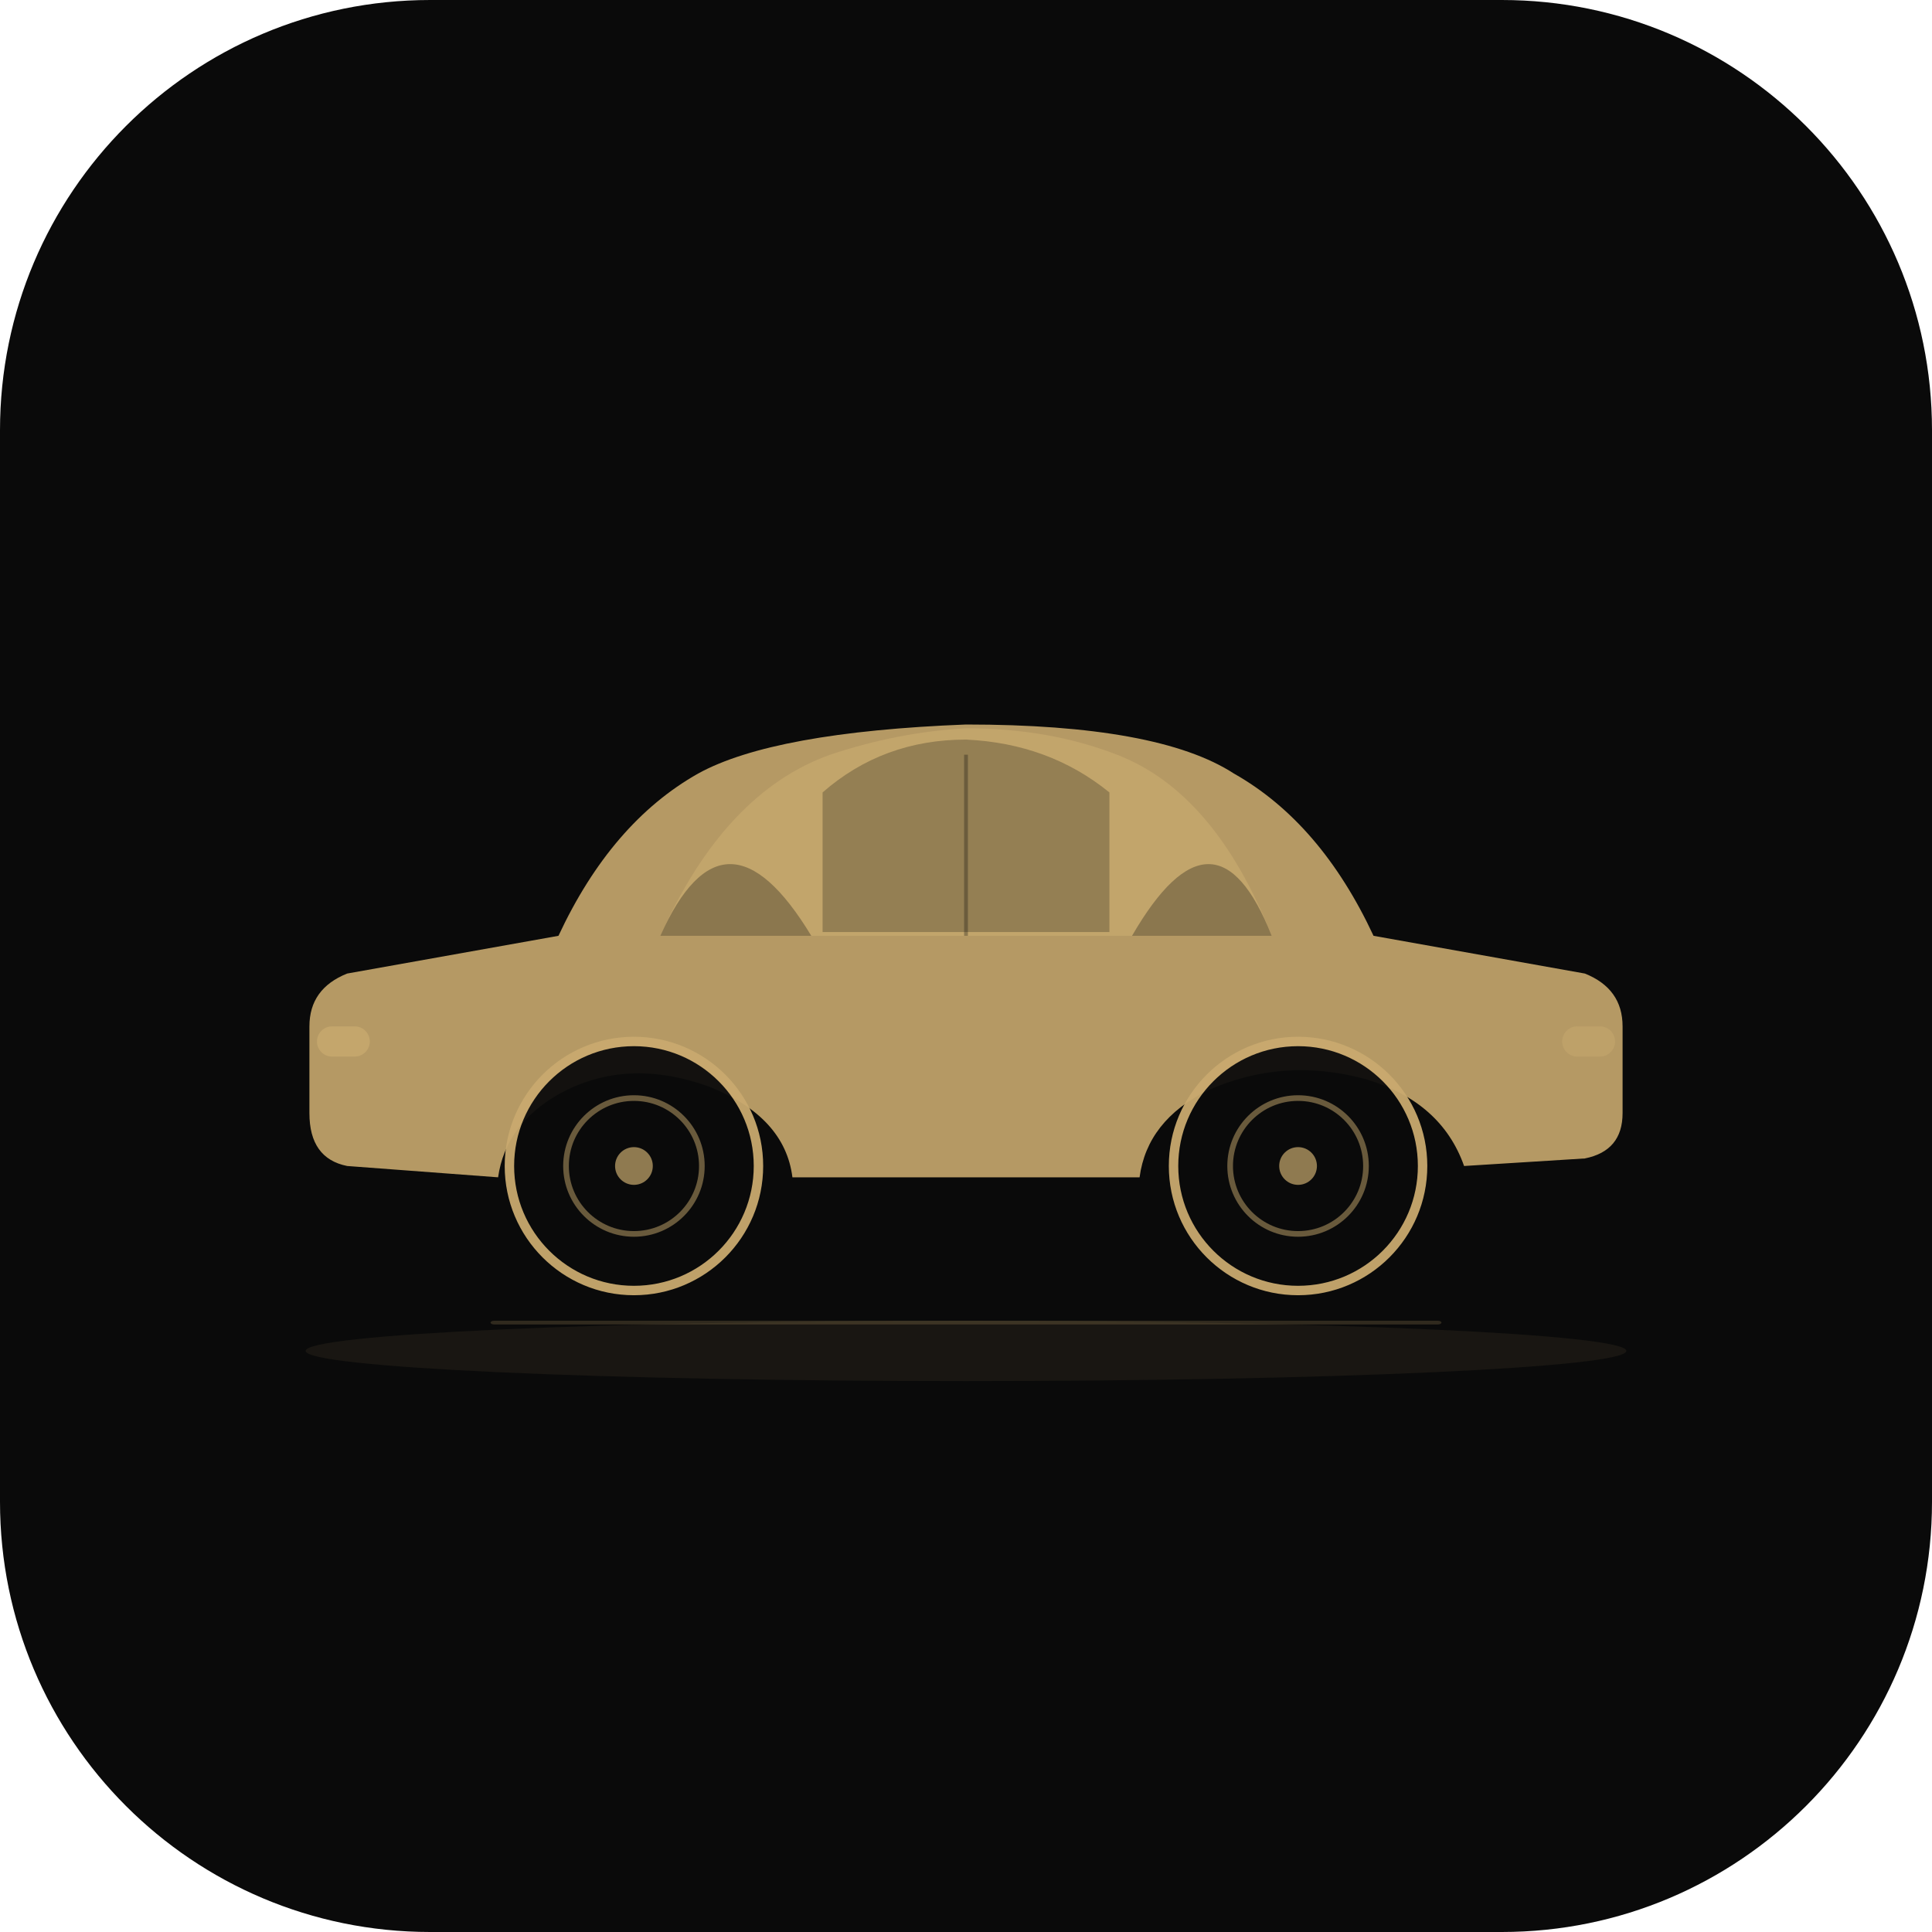
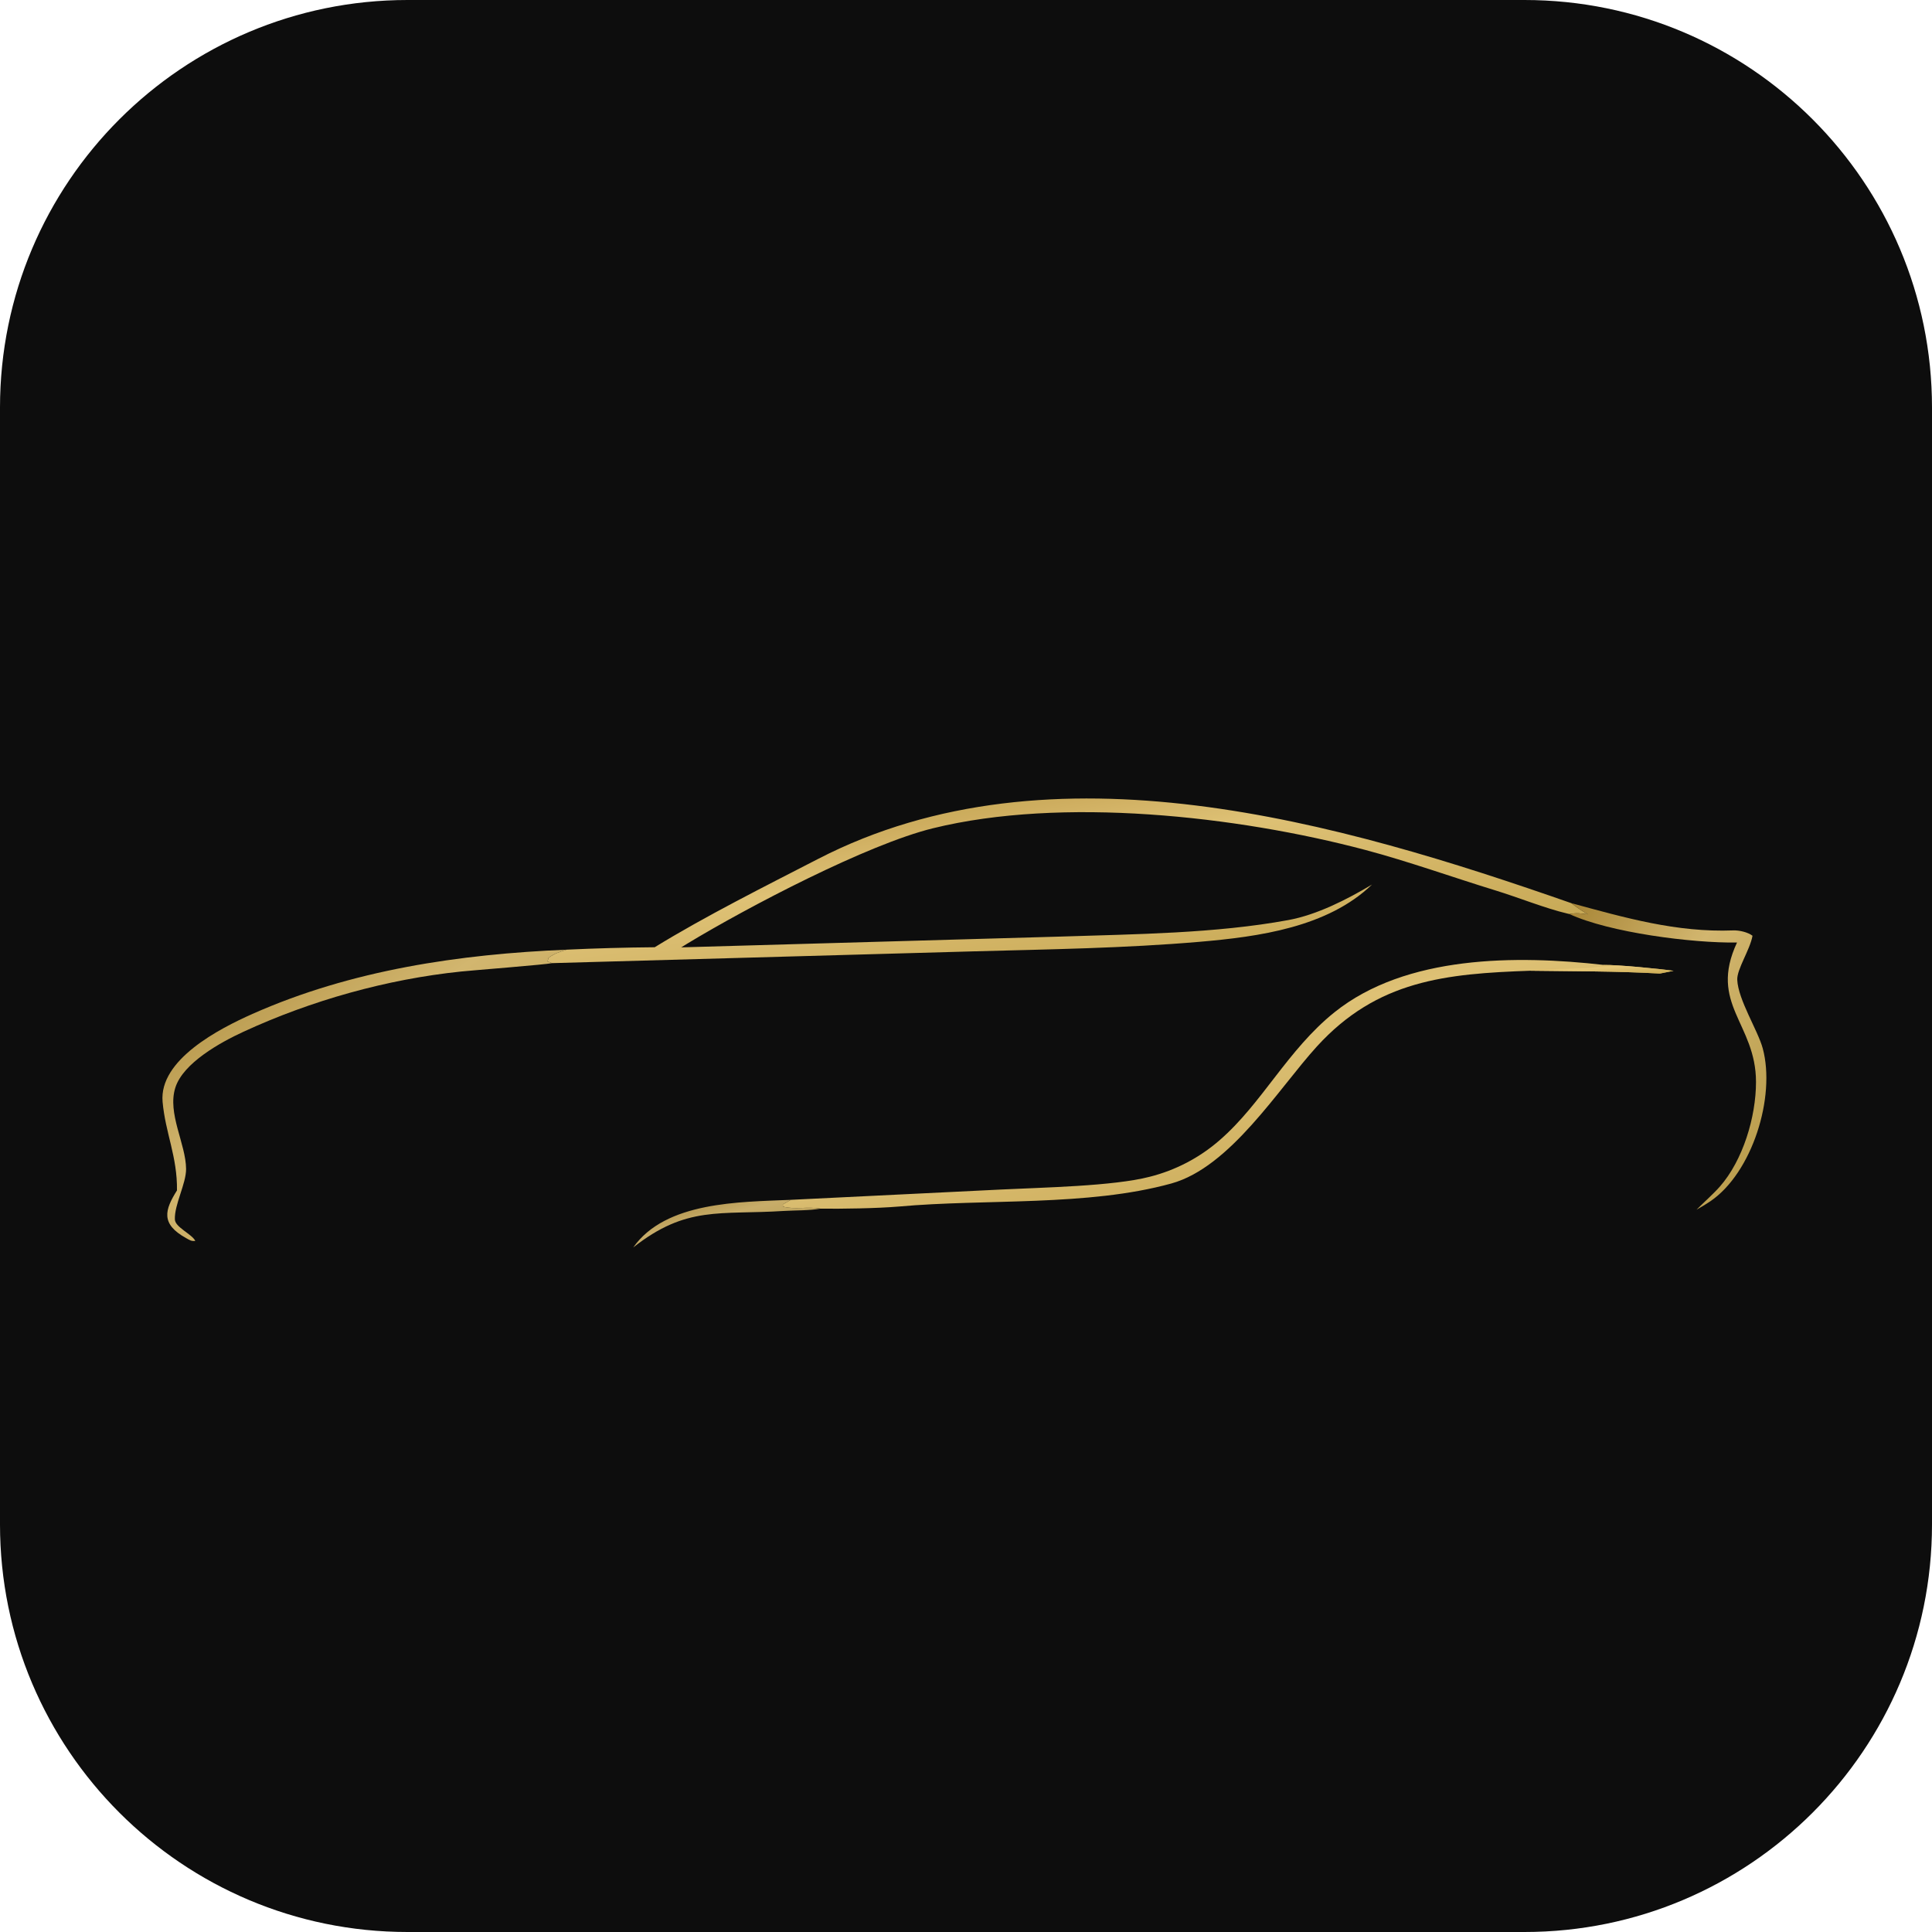
<svg xmlns="http://www.w3.org/2000/svg" viewBox="0 0 512 512" width="512" height="512">
-   <rect width="512" height="512" fill="#0a0a0a" rx="114" />
-   <ellipse cx="256" cy="358" rx="175" ry="8" fill="#c8a96e" opacity="0.08" />
-   <path d="     M 82 295     L 82 272     Q 82 262 92 258     L 148 248     Q 162 218 185 205     Q 205 194 256 192     Q 307 192 327 205     Q 350 218 364 248     L 420 258     Q 430 262 430 272     L 430 295     Q 430 305 420 307     L 388 309     Q 382 292 362 286     Q 340 280 320 289     Q 304 297 302 312     L 210 312     Q 208 296 188 288     Q 166 280 148 290     Q 134 298 132 312     L 92 309     Q 82 307 82 295 Z   " fill="#c8a96e" opacity="0.9" />
-   <path d="     M 175 248     Q 192 210 220 200     Q 238 194 256 193     Q 278 193 296 200     Q 322 210 337 248     Z   " fill="#c8a96e" opacity="0.7" />
-   <path d="     M 300 248 Q 322 210 337 248 Z   " fill="#0a0a0a" opacity="0.3" />
-   <path d="     M 175 248 Q 192 210 215 248 Z   " fill="#0a0a0a" opacity="0.3" />
-   <path d="M 218 247 L 294 247 L 294 210 Q 278 197 256 196 Q 234 196 218 210 Z" fill="#0a0a0a" opacity="0.25" />
-   <circle cx="168" cy="309" r="33" fill="#0a0a0a" stroke="#c8a96e" stroke-width="2.5" opacity="0.95" />
-   <circle cx="168" cy="309" r="18" fill="none" stroke="#c8a96e" stroke-width="1.5" opacity="0.5" />
-   <circle cx="168" cy="309" r="5" fill="#c8a96e" opacity="0.7" />
-   <circle cx="344" cy="309" r="33" fill="#0a0a0a" stroke="#c8a96e" stroke-width="2.5" opacity="0.95" />
-   <circle cx="344" cy="309" r="18" fill="none" stroke="#c8a96e" stroke-width="1.5" opacity="0.5" />
-   <circle cx="344" cy="309" r="5" fill="#c8a96e" opacity="0.7" />
-   <rect x="84" y="272" width="14" height="8" rx="4" fill="#c8a96e" opacity="0.8" />
-   <rect x="414" y="272" width="14" height="8" rx="4" fill="#c8a96e" opacity="0.5" />
-   <line x1="256" y1="200" x2="256" y2="248" stroke="#0a0a0a" stroke-width="1" opacity="0.3" />
-   <rect x="130" y="350" width="252" height="1" fill="#c8a96e" opacity="0.2" rx="1" />
+   <defs>
+     <linearGradient id="gold" x1="0%" y1="0%" x2="100%" y2="100%">
+       <stop offset="0%" stop-color="#b8923a" />
+       <stop offset="40%" stop-color="#e8c97a" />
+       <stop offset="100%" stop-color="#c8a84e" />
+     </linearGradient>
+   </defs>
+   <rect width="512" height="512" fill="#0d0d0d" rx="108" />
+   <g transform="translate(-331, -62) scale(0.862)">
+     <path fill="url(#gold)" opacity="0.95" d="M585.268 363.143C600.739 353.63 619.296 344.346 635.531 335.975C707.474 298.882 795.999 324.749 867.044 349.58C869.002 351.082 870.049 351.782 872.185 353.018C869.818 352.721 868.882 352.515 866.461 352.929L865.887 352.797C859.061 351.193 850.829 347.847 843.82 345.698C830.794 341.703 816.942 336.732 803.766 333.237C764.189 322.739 710.4 316.82 670.787 326.573C650.692 331.52 614.123 350.631 595.254 362.052C594.641 362.423 594.032 362.799 593.425 363.18L710.225 359.857C732.943 359.113 757.697 358.912 780.074 354.788C788.924 353.157 798.12 348.446 805.796 343.871C792.131 357.018 771.008 359.903 752.851 361.465C729.823 363.446 706.514 363.78 683.407 364.404L553.709 368.03L552.326 367.499L552.628 366.396C554.615 364.945 555.932 364.641 558.223 363.888C567.232 363.467 576.249 363.219 585.268 363.143Z" />
+     <path fill="url(#gold)" opacity="0.95" d="M627.143 440.796L691.881 437.624C704.401 437 726.264 436.61 737.426 433.714C745.399 431.712 752.784 427.849 758.975 422.441C772.054 411.083 779.834 394.705 794.253 383.139C816.215 365.521 850.308 365.543 877.09 368.582C881.433 368.532 893.934 369.737 898.506 370.389L894.298 371.23C880.748 370.47 868.104 370.552 854.565 370.361C828.476 371.28 807.432 373.246 788.826 393.677C777.016 406.645 762.252 430.768 744.072 435.784C718.352 442.881 686.964 440.449 660.344 442.859C653.611 443.427 642.604 443.602 636.193 443.508C632.304 442.766 628.317 443.882 624.732 442.879L624.644 442.206L627.143 440.796Z" />
+     <path fill="url(#gold)" opacity="0.9" d="M877.09 368.582C881.433 368.532 893.934 369.737 898.506 370.389L894.298 371.23C880.748 370.47 868.104 370.552 854.565 370.361C860.564 369.076 873.963 370.355 877.09 368.582Z" />
+     <path fill="url(#gold)" opacity="0.9" d="M438.401 437.902C438.541 427.519 434.825 420.235 433.978 410.664C432.833 397.733 451.414 388.17 461.623 383.633C491.986 370.139 525.221 365.268 558.223 363.888C555.932 364.641 554.615 364.945 552.628 366.396L552.326 367.499L553.709 368.03C552.184 368.445 529.063 370.26 525.768 370.603C502.855 372.984 479.698 379.496 458.82 389.131C451.74 392.399 440.334 398.692 437.903 406.285C435.362 414.22 441.139 423.588 441.199 431.285C441.235 435.828 437.58 442.242 437.753 446.835C437.844 449.238 442.974 451.302 444.035 453.423C442.761 453.567 442.307 453.171 441.194 452.556C433.309 448.198 434.647 443.888 438.401 437.902Z" />
+     <path fill="url(#gold)" opacity="0.9" d="M867.044 349.58C883.711 354.108 899.447 358.637 916.869 357.967C918.676 357.898 921.338 358.504 922.779 359.611C922.008 363.936 917.949 369.888 918.087 373.151C918.346 379.278 924.429 388.715 925.922 394.236C929.954 409.151 922.709 432.481 909.789 441.258C908.5 442.134 906.922 443.067 905.568 443.825C907.779 441.611 910.795 438.93 912.73 436.731C919.829 428.661 923.855 415.325 923.851 404.562C923.844 386.513 909.186 380.641 918.011 361.69C904.261 361.904 878.81 358.637 866.461 352.929C868.882 352.515 869.818 352.721 872.185 353.018C870.049 351.782 869.002 351.082 867.044 349.58Z" />
+     <path fill="url(#gold)" opacity="0.85" d="M578.663 455.448C588.632 441.294 611.302 441.481 627.143 440.796L624.644 442.206L624.732 442.879C628.317 443.882 632.304 442.766 636.193 443.508C633.027 444.117 628.306 444.002 624.939 444.217C605.274 445.475 595.06 442.501 578.663 455.448Z" />
+   </g>
</svg>
